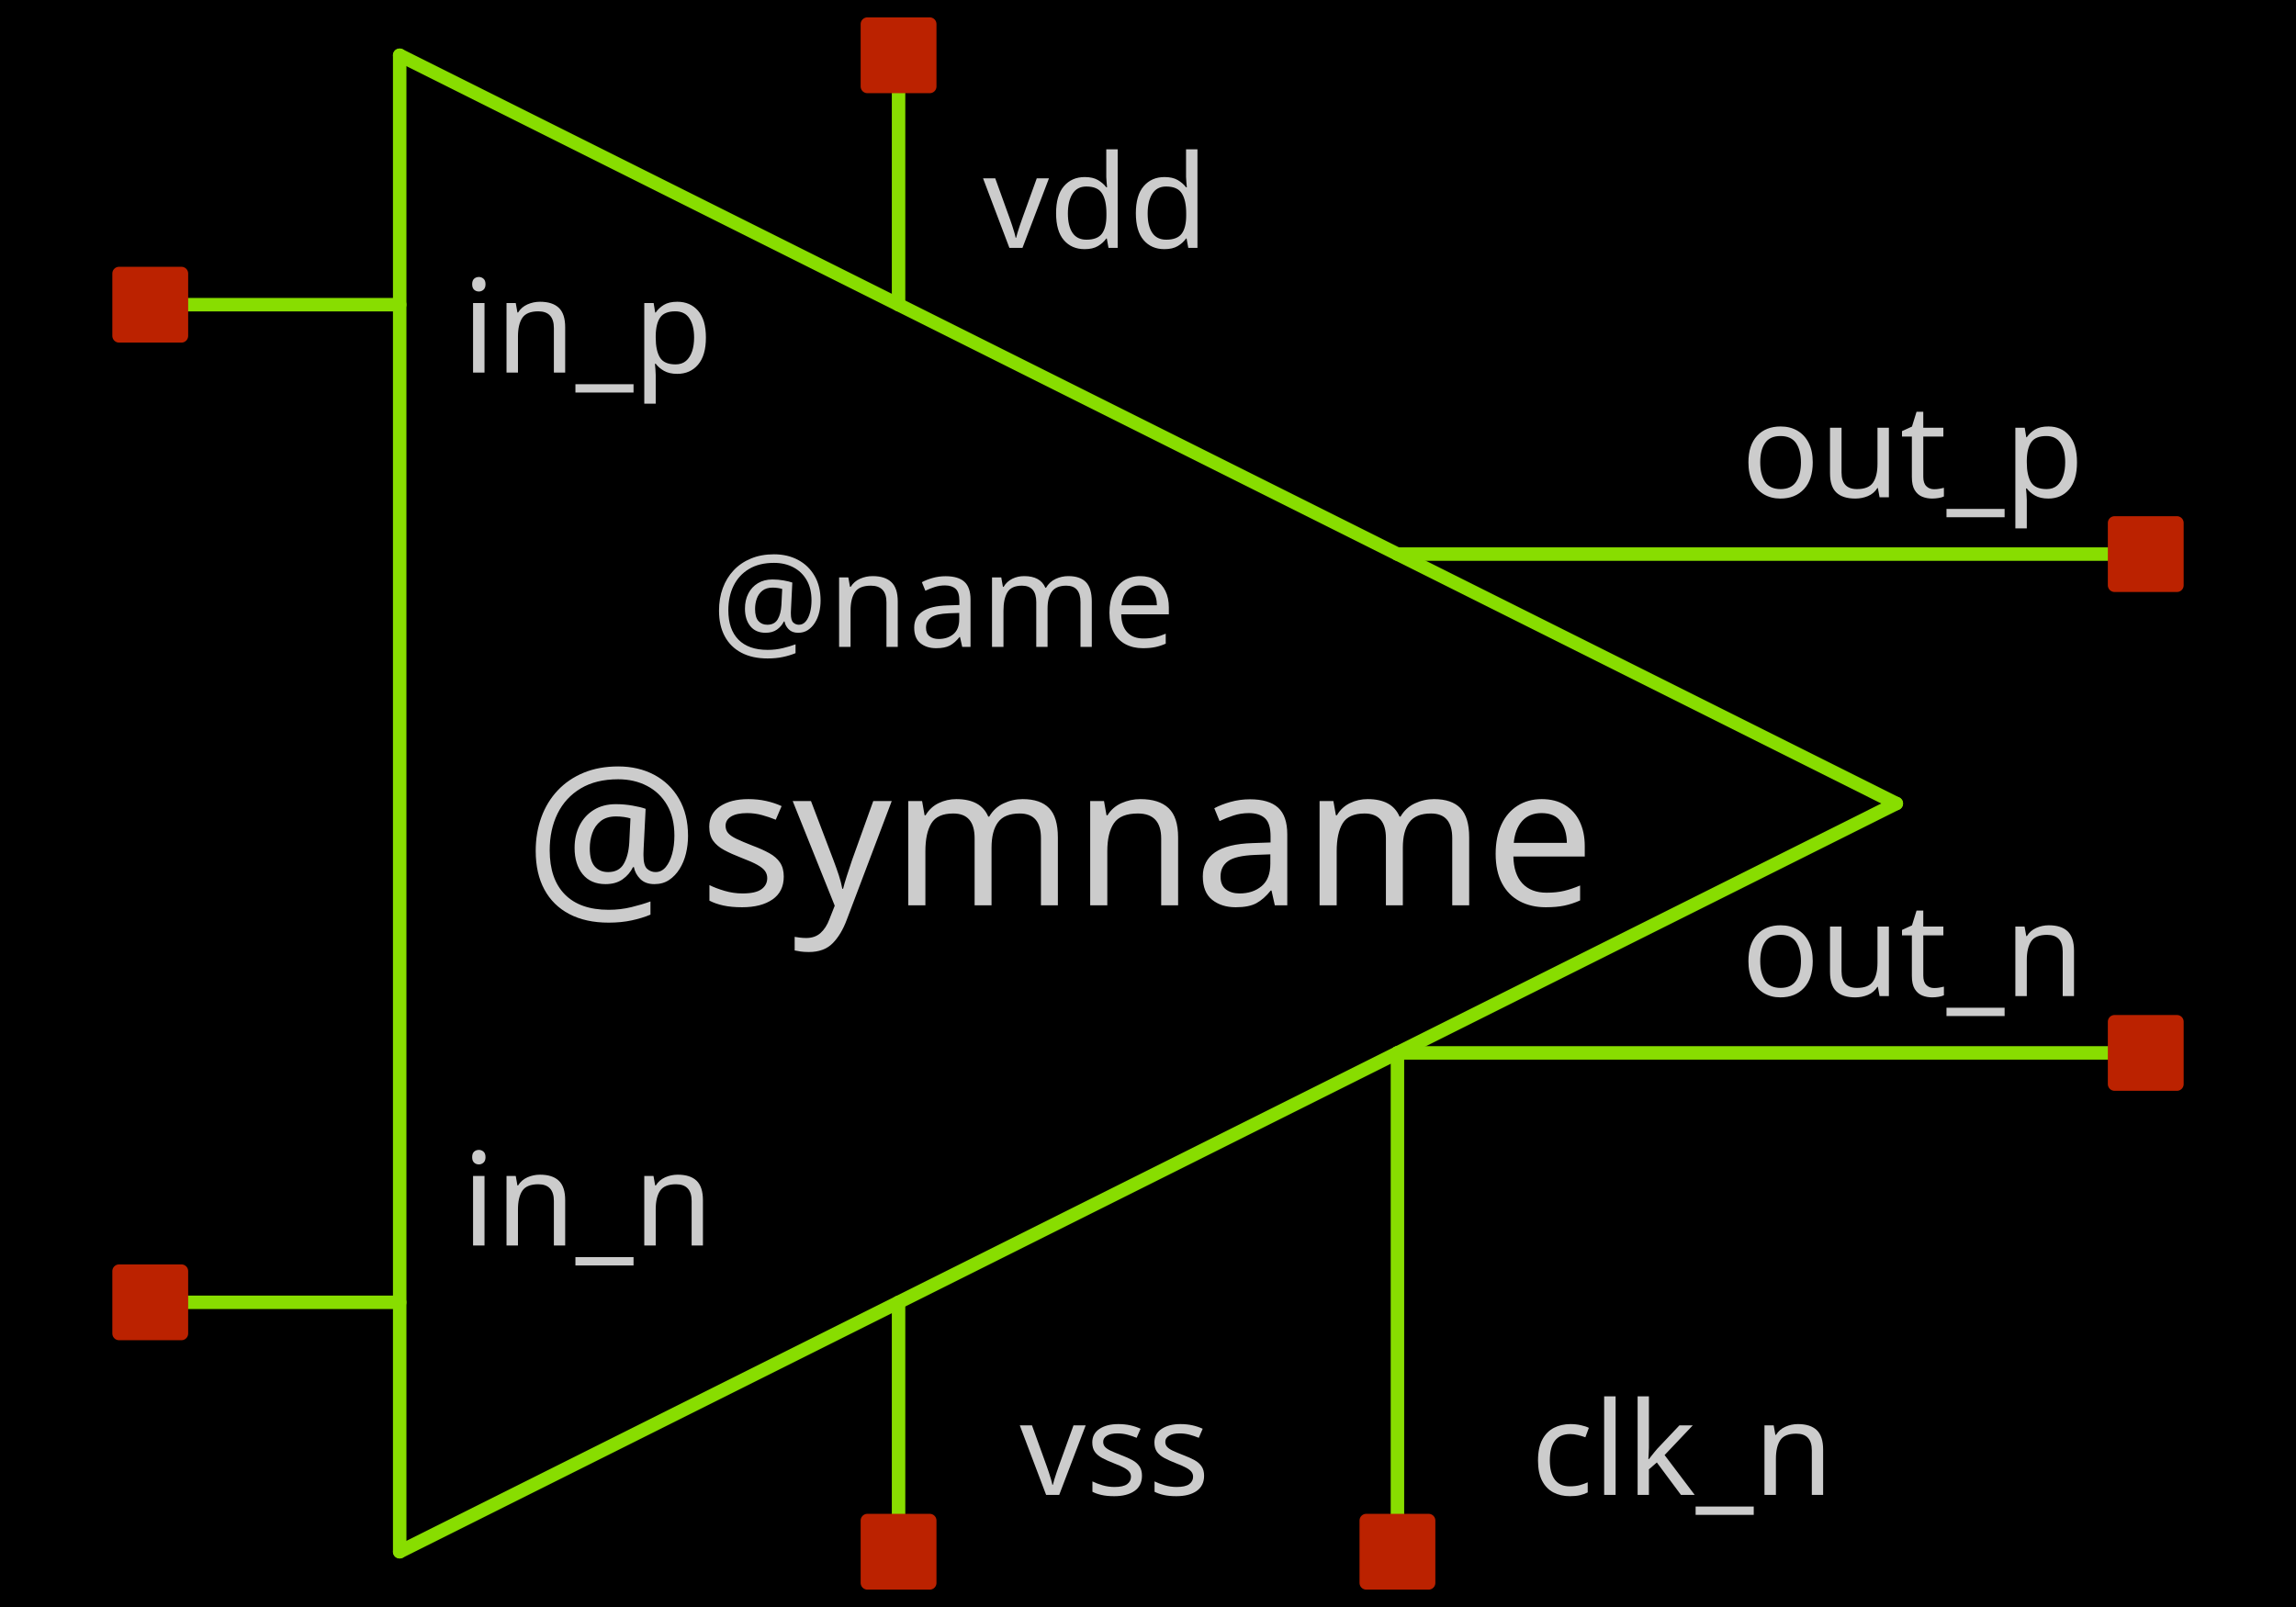
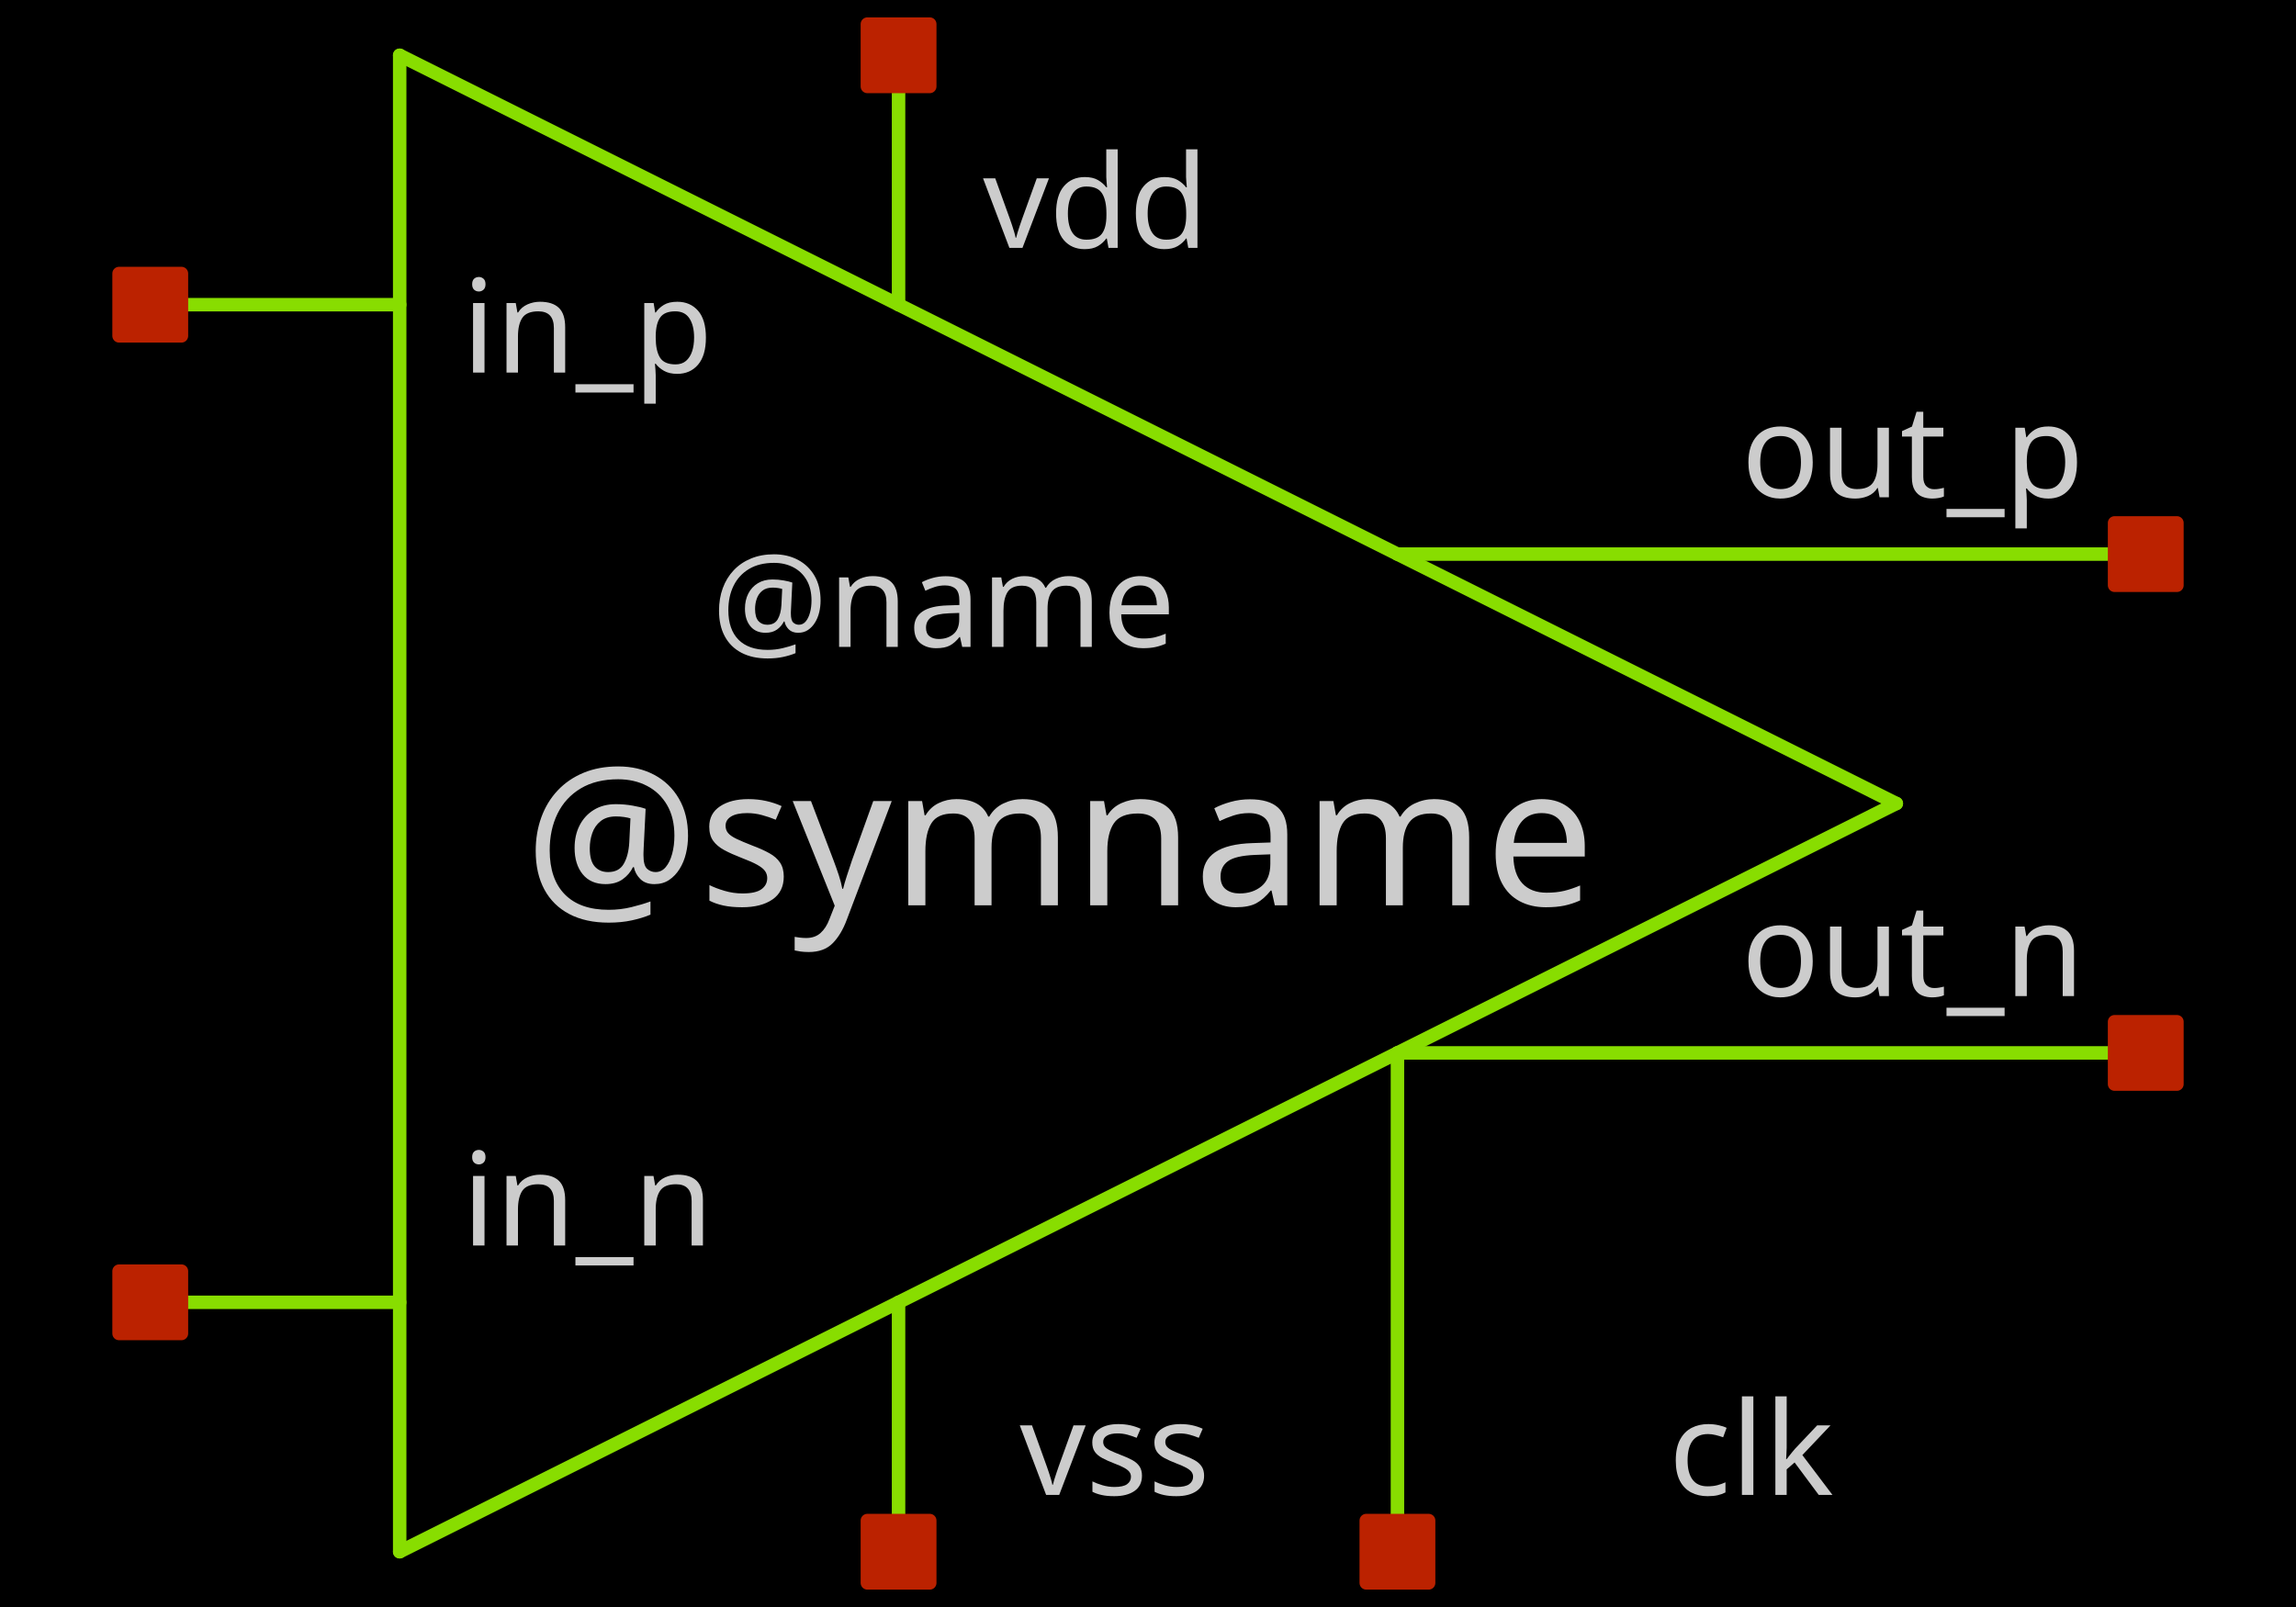
<svg xmlns="http://www.w3.org/2000/svg" width="1000" height="700" version="1.1">
  <style type="text/css">
.l0{
  fill: #000000;
  stroke: #000000;
  stroke-linecap:round;
  stroke-linejoin:round;
  stroke-width: 5.867;
}
.l1{
  fill: #00ccee;
  stroke: #00ccee;
  stroke-linecap:round;
  stroke-linejoin:round;
  stroke-width: 5.867;
}
.l2{
  fill: #4f4f4f; fill-opacity: 0.2;
  stroke: #4f4f4f;
  stroke-linecap:round;
  stroke-linejoin:round;
  stroke-width: 5.867;
}
.l3{
  fill: #cccccc; fill-opacity: 0.5;
  stroke: #cccccc;
  stroke-linecap:round;
  stroke-linejoin:round;
  stroke-width: 5.867;
}
.l4{
  fill: #88dd00;
  stroke: #88dd00;
  stroke-linecap:round;
  stroke-linejoin:round;
  stroke-width: 5.867;
}
.l5{
  fill: #bb2200;
  stroke: #bb2200;
  stroke-linecap:round;
  stroke-linejoin:round;
  stroke-width: 5.867;
}
.l6{
  fill: #00ccee; fill-opacity: 0.5;
  stroke: #00ccee;
  stroke-linecap:round;
  stroke-linejoin:round;
  stroke-width: 5.867;
}
.l7{
  fill: #ff0000; fill-opacity: 0.5;
  stroke: #ff0000;
  stroke-linecap:round;
  stroke-linejoin:round;
  stroke-width: 5.867;
}
.l8{
  fill: #ffff00; fill-opacity: 0.5;
  stroke: #ffff00;
  stroke-linecap:round;
  stroke-linejoin:round;
  stroke-width: 5.867;
}
.l9{
  fill: #ffffff; fill-opacity: 0.5;
  stroke: #ffffff;
  stroke-linecap:round;
  stroke-linejoin:round;
  stroke-width: 5.867;
}
.l10{
  fill: #ff00ff;
  stroke: #ff00ff;
  stroke-linecap:round;
  stroke-linejoin:round;
  stroke-width: 5.867;
}
.l11{
  fill: #00ff00; fill-opacity: 0.5;
  stroke: #00ff00;
  stroke-linecap:round;
  stroke-linejoin:round;
  stroke-width: 5.867;
}
.l12{
  fill: #0000ff; fill-opacity: 0.5;
  stroke: #0000ff;
  stroke-linecap:round;
  stroke-linejoin:round;
  stroke-width: 5.867;
}
.l13{
  fill: #aaaa00; fill-opacity: 0.5;
  stroke: #aaaa00;
  stroke-linecap:round;
  stroke-linejoin:round;
  stroke-width: 5.867;
}
.l14{
  fill: #aaccaa; fill-opacity: 0.2;
  stroke: #aaccaa;
  stroke-linecap:round;
  stroke-linejoin:round;
  stroke-width: 5.867;
}
.l15{
  fill: #ff7777; fill-opacity: 0.5;
  stroke: #ff7777;
  stroke-linecap:round;
  stroke-linejoin:round;
  stroke-width: 5.867;
}
.l16{
  fill: #bfff81; fill-opacity: 0.5;
  stroke: #bfff81;
  stroke-linecap:round;
  stroke-linejoin:round;
  stroke-width: 5.867;
}
.l17{
  fill: #00ffcc; fill-opacity: 0.2;
  stroke: #00ffcc;
  stroke-linecap:round;
  stroke-linejoin:round;
  stroke-width: 5.867;
}
.l18{
  fill: #ce0097; fill-opacity: 0.5;
  stroke: #ce0097;
  stroke-linecap:round;
  stroke-linejoin:round;
  stroke-width: 5.867;
}
.l19{
  fill: #d2d46b; fill-opacity: 0.2;
  stroke: #d2d46b;
  stroke-linecap:round;
  stroke-linejoin:round;
  stroke-width: 5.867;
}
.l20{
  fill: #ef6158; fill-opacity: 0.2;
  stroke: #ef6158;
  stroke-linecap:round;
  stroke-linejoin:round;
  stroke-width: 5.867;
}
.l21{
  fill: #fdb200; fill-opacity: 0.2;
  stroke: #fdb200;
  stroke-linecap:round;
  stroke-linejoin:round;
  stroke-width: 5.867;
}
text {font-family: Sans-Serif;}
</style>
  <rect class="l0" x="0" y="0" width="1000" height="700" />
  <text fill="#cccccc" xml:space="preserve" font-size="84.739" transform="translate(228.4, 394.351)">@symname</text>
  <text fill="#cccccc" xml:space="preserve" font-size="56.493" transform="translate(309.88, 281.791)">@name</text>
  <text fill="#cccccc" xml:space="preserve" font-size="56.493" transform="translate(428.16, 107.967)">vdd</text>
  <text fill="#cccccc" xml:space="preserve" font-size="56.493" transform="translate(201.24, 162.287)">in_p</text>
  <text fill="#cccccc" xml:space="preserve" font-size="56.493" transform="translate(758.4, 216.607)">out_p</text>
  <text fill="#cccccc" xml:space="preserve" font-size="56.493" transform="translate(201.24, 542.527)">in_n</text>
  <text fill="#cccccc" xml:space="preserve" font-size="56.493" transform="translate(444.16, 651.167)">vss</text>
-   <text fill="#cccccc" xml:space="preserve" font-size="56.493" transform="translate(666.76, 651.167)">clk_n</text>
+   <text fill="#cccccc" xml:space="preserve" font-size="56.493" transform="translate(726.76, 651.167)">clk</text>
  <text fill="#cccccc" xml:space="preserve" font-size="56.493" transform="translate(758.4, 433.887)">out_n</text>
  <path class="l4" d="M65.44 132.72L174.08 132.72" />
  <path class="l4" d="M65.44 567.28L174.08 567.28" />
  <path class="l4" d="M174.08 24.08L825.92 350" />
  <path class="l4" d="M174.08 24.08L174.08 675.92" />
  <path class="l4" d="M174.08 675.92L825.92 350" />
  <path class="l4" d="M391.36 24.08L391.36 132.72" />
  <path class="l4" d="M391.36 567.28L391.36 675.92" />
  <path class="l4" d="M608.64 458.64L608.64 675.92" />
  <path class="l4" d="M608.64 241.36L934.56 241.36" />
  <path class="l4" d="M608.64 458.64L934.56 458.64" />
  <path class="l5" d="M377.78 10.5L404.94 10.5L404.94 37.66L377.78 37.66L377.78 10.5z" />
  <path class="l5" d="M51.86 119.14L79.02 119.14L79.02 146.3L51.86 146.3L51.86 119.14z" />
  <path class="l5" d="M920.98 227.78L948.14 227.78L948.14 254.94L920.98 254.94L920.98 227.78z" />
  <path class="l5" d="M51.86 553.7L79.02 553.7L79.02 580.86L51.86 580.86L51.86 553.7z" />
  <path class="l5" d="M377.78 662.34L404.94 662.34L404.94 689.5L377.78 689.5L377.78 662.34z" />
  <path class="l5" d="M595.06 662.34L622.22 662.34L622.22 689.5L595.06 689.5L595.06 662.34z" />
  <path class="l5" d="M920.98 445.06L948.14 445.06L948.14 472.22L920.98 472.22L920.98 445.06z" />
</svg>
